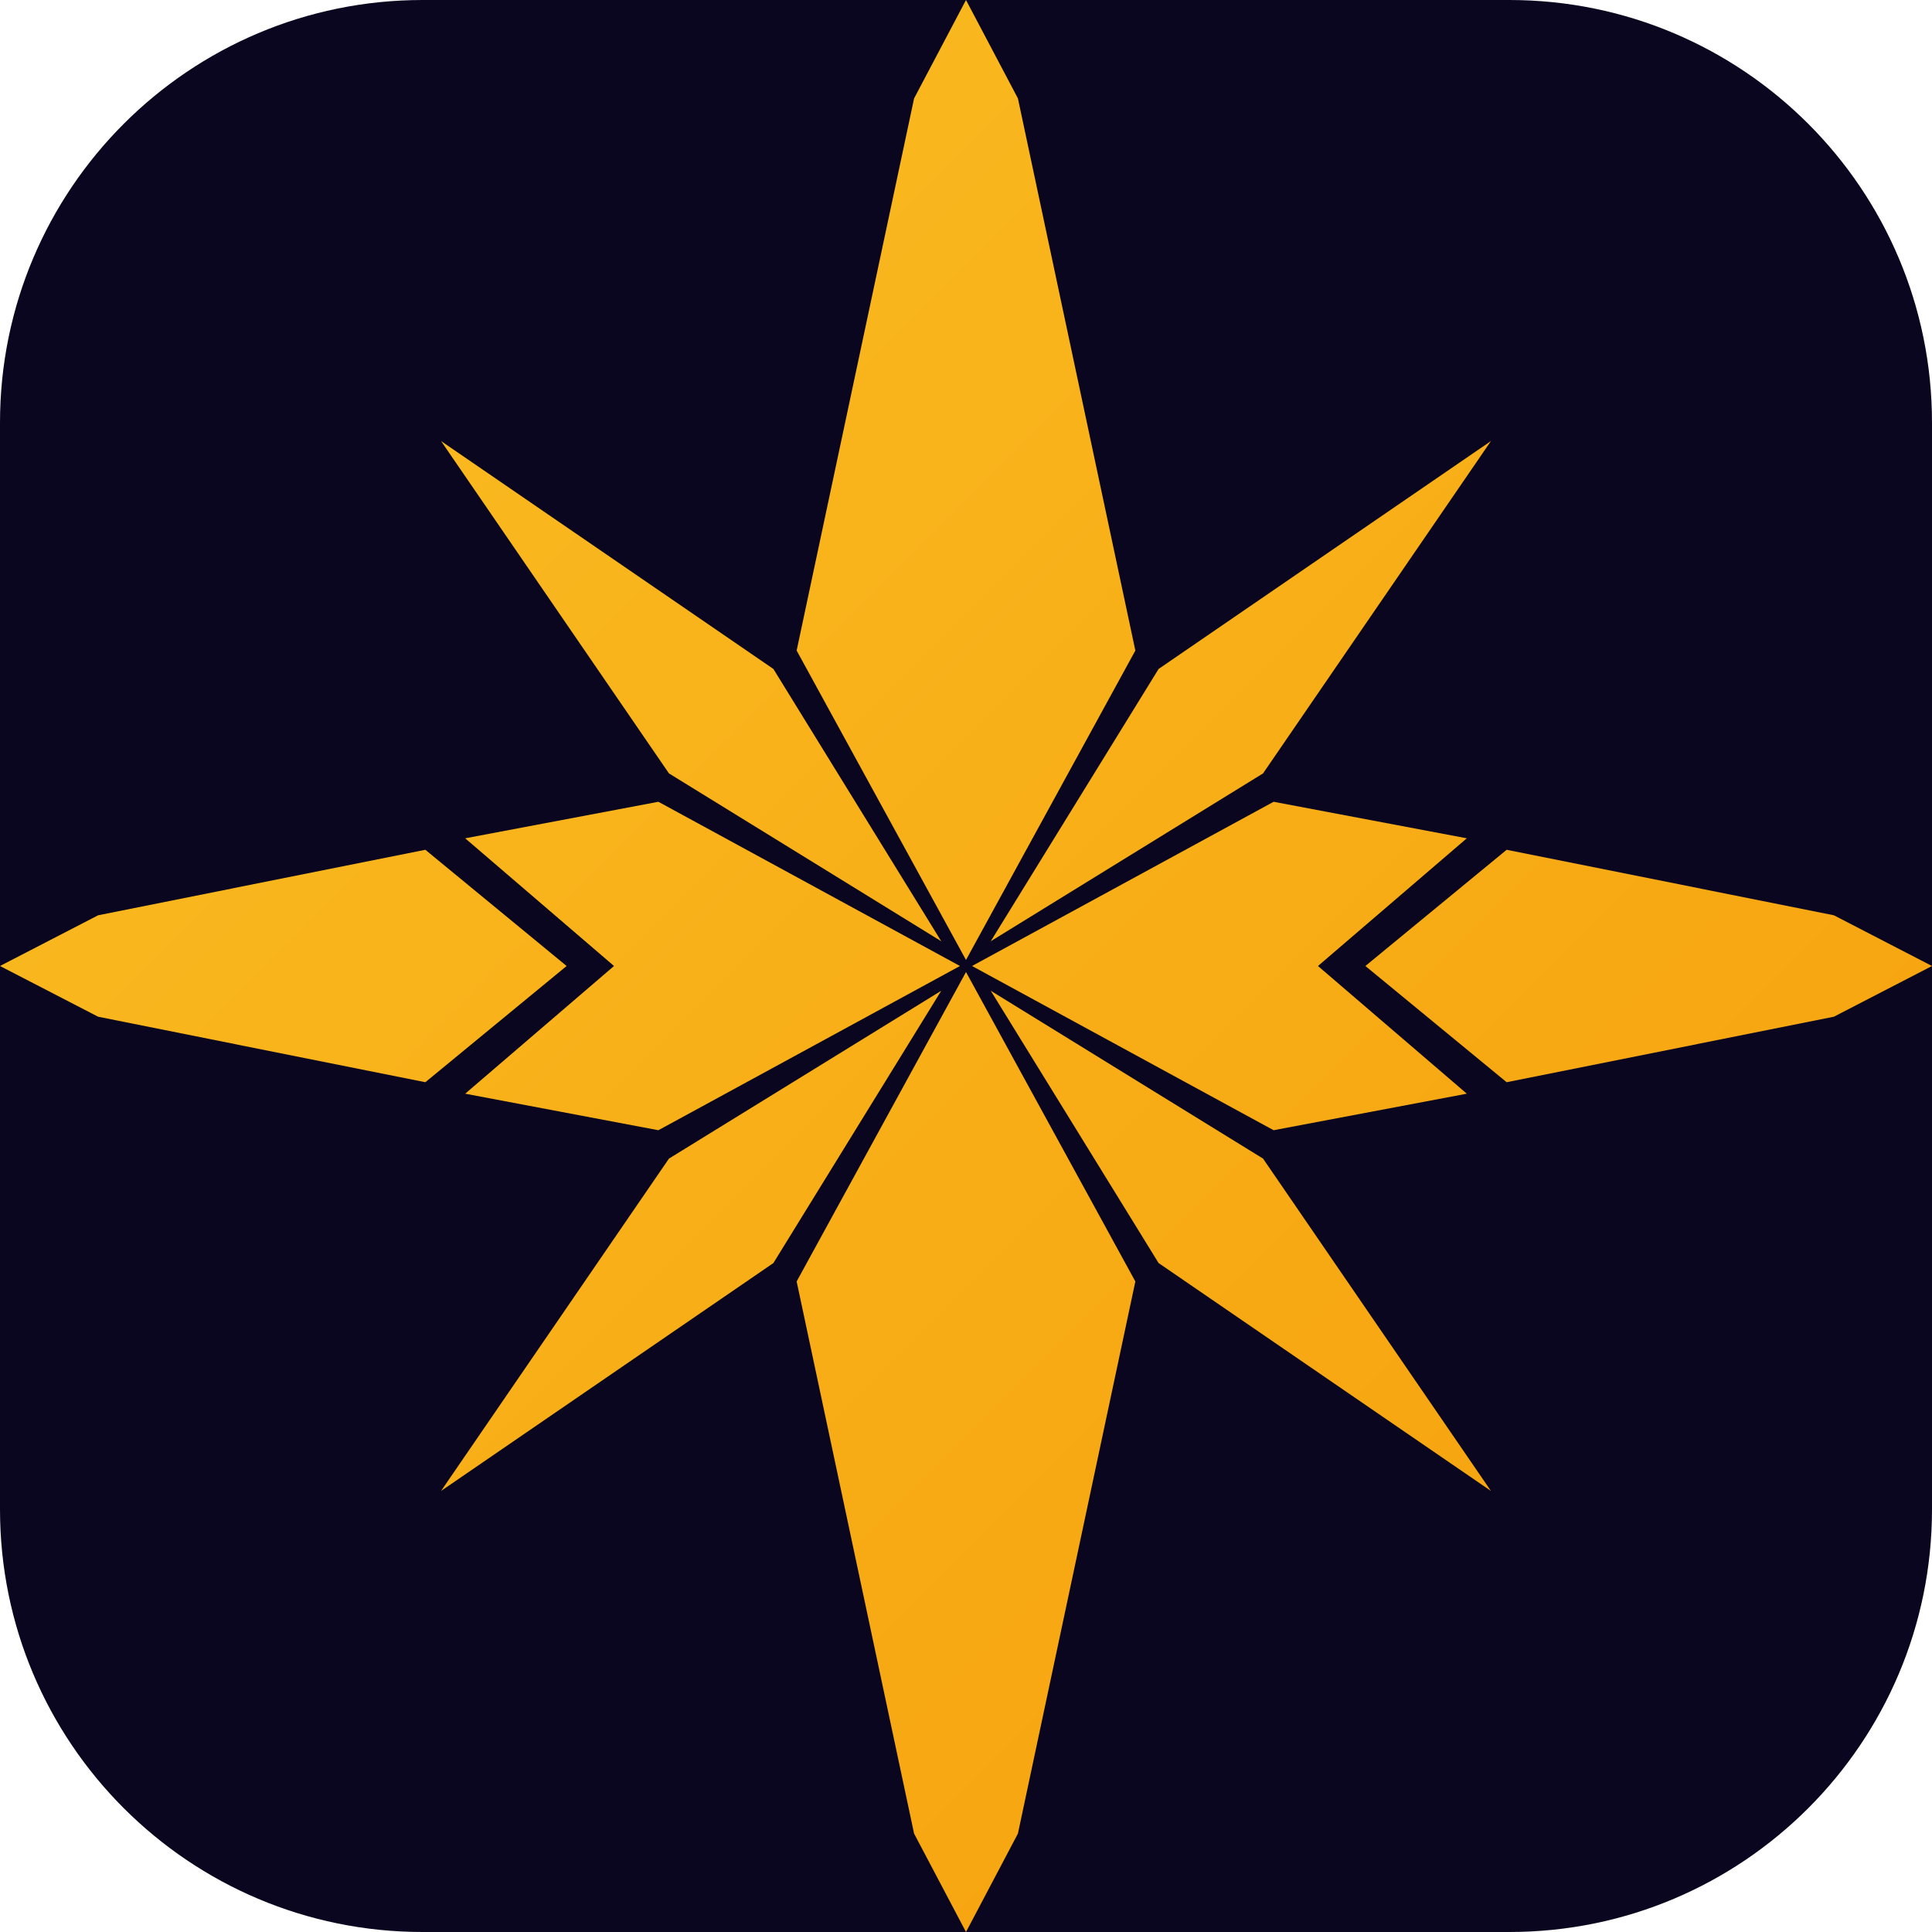
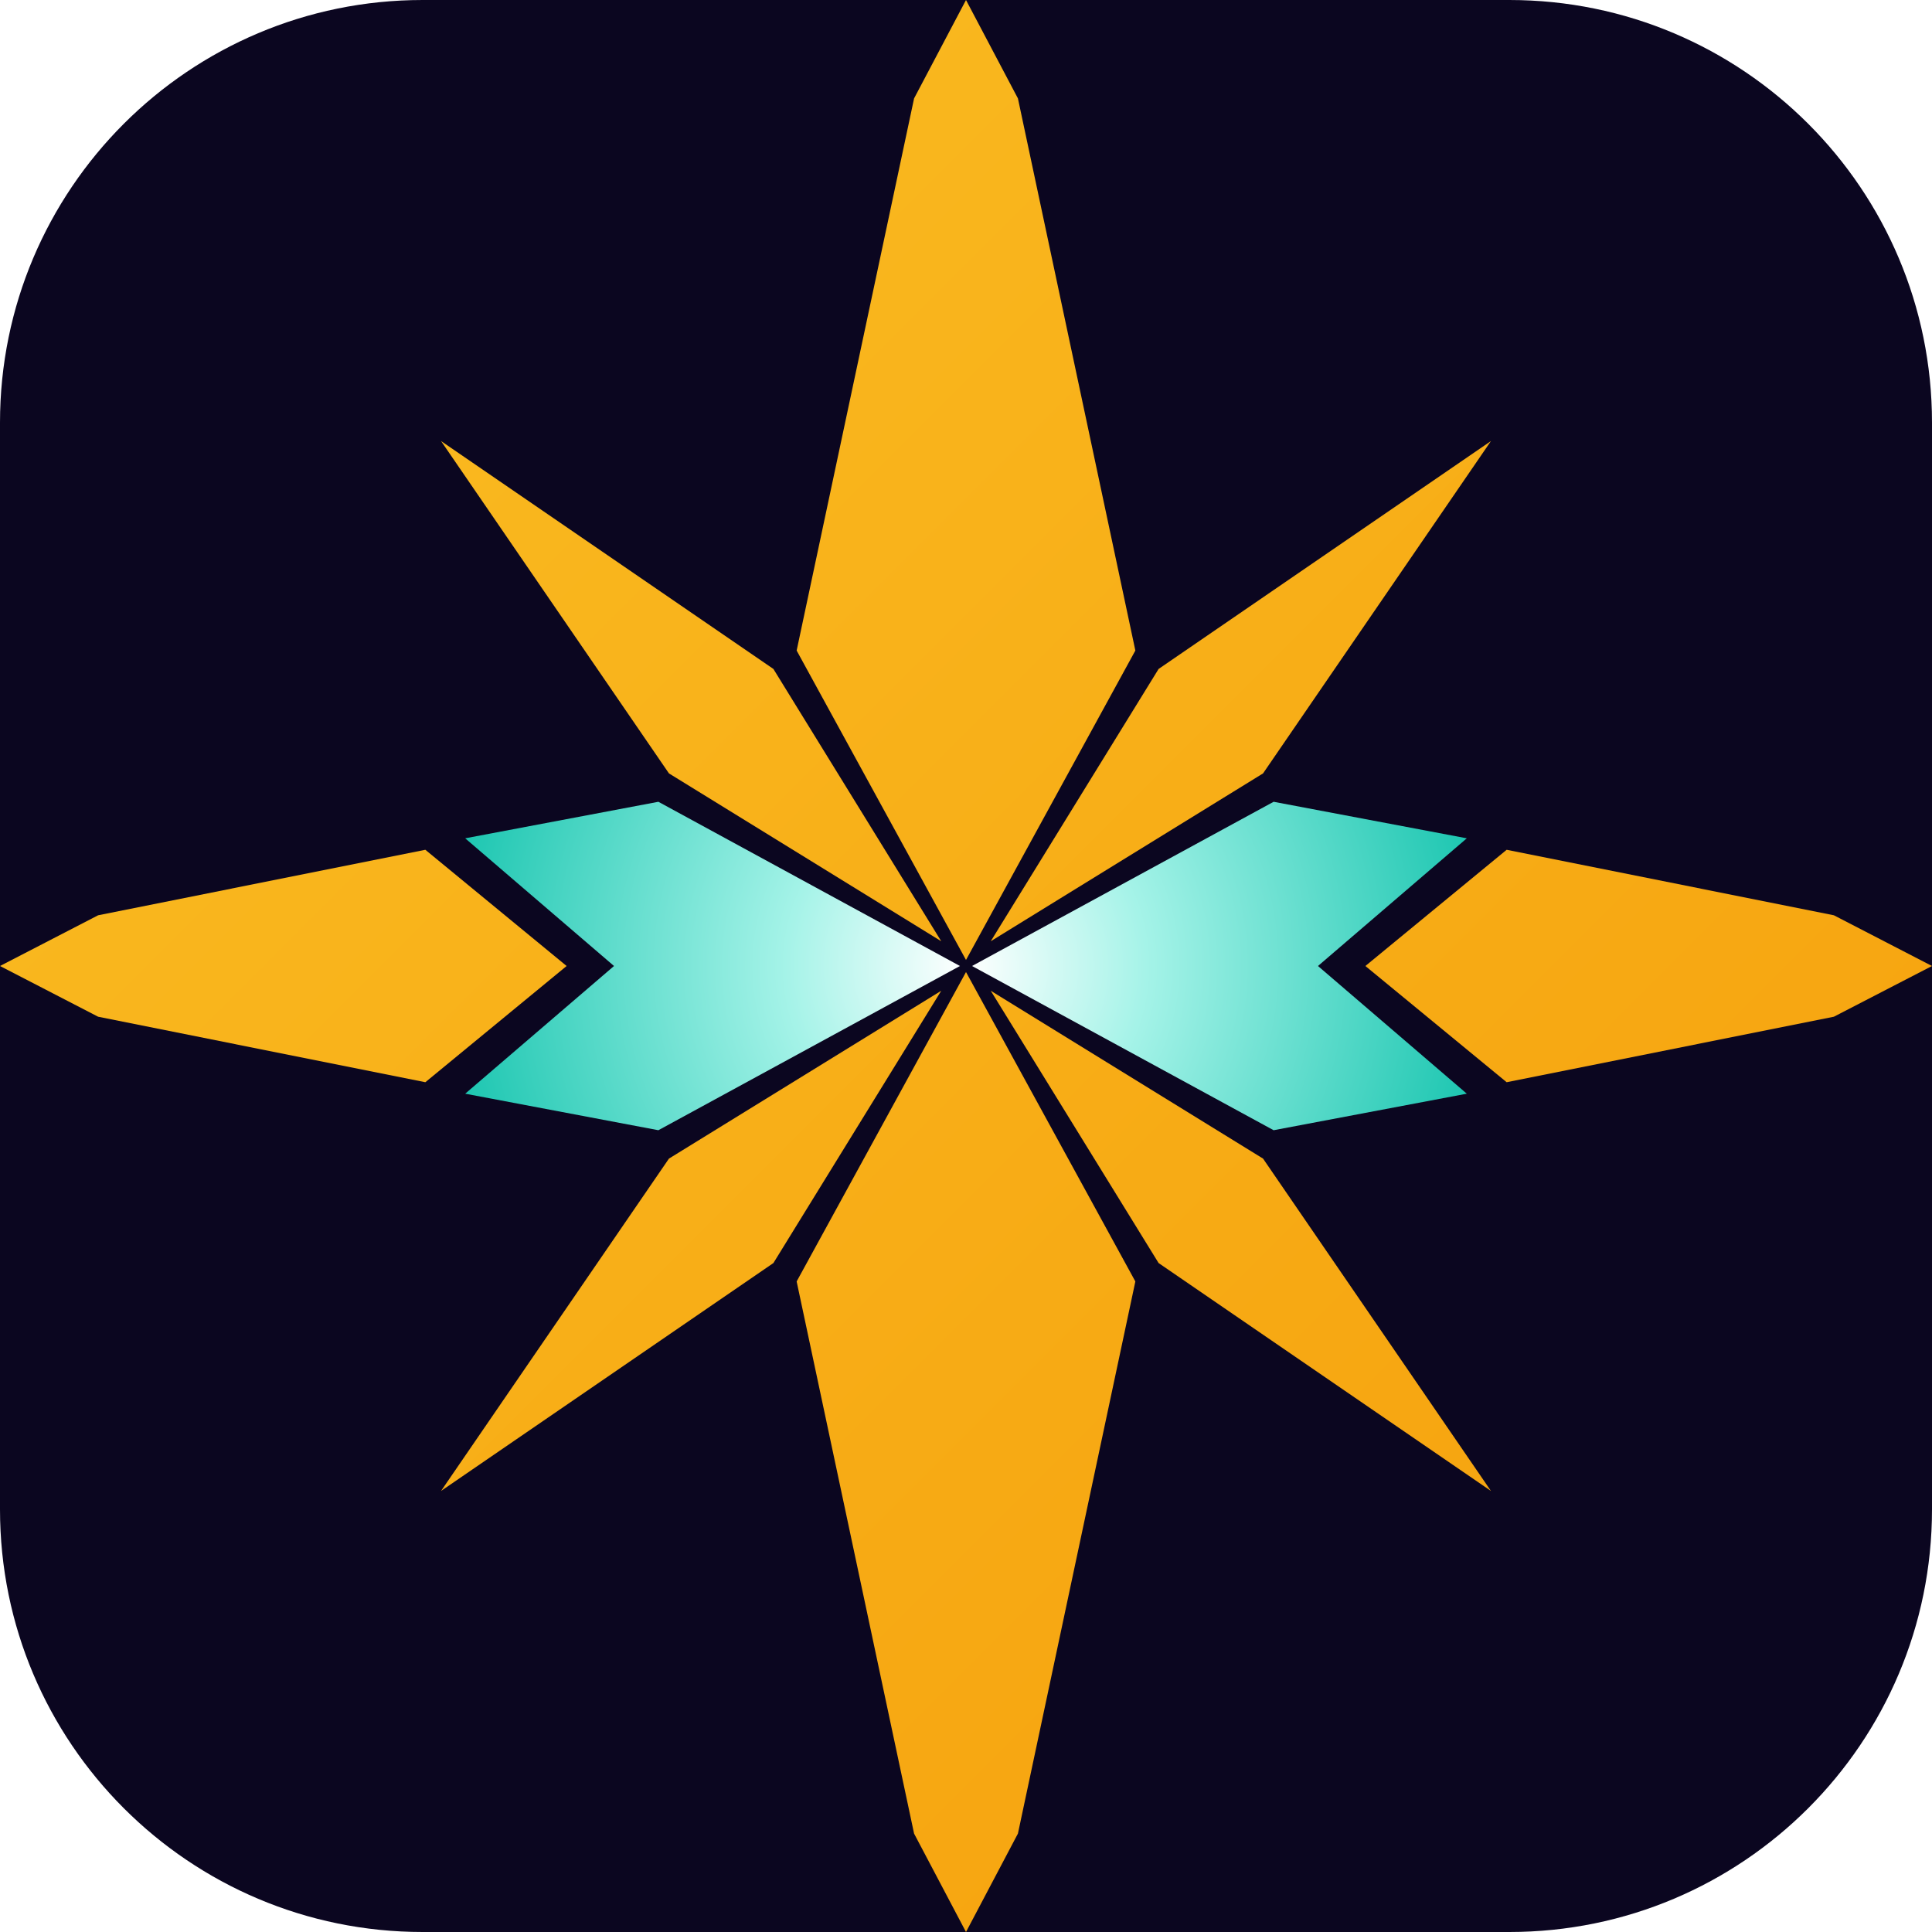
<svg xmlns="http://www.w3.org/2000/svg" viewBox="0 0 64 64">
  <defs>
    <linearGradient id="g" x1="0" y1="0" x2="64" y2="64" gradientUnits="userSpaceOnUse">
      <stop stop-color="#fbbf24" />
      <stop offset="1" stop-color="#f59e0b" />
    </linearGradient>
+     <radialGradient id="d" cx="32" cy="32" r="17" gradientUnits="userSpaceOnUse">
+       <stop stop-color="#ffffff" />
+       <stop offset="0.35" stop-color="#a5f3e8" />
+       <stop offset="1" stop-color="#1fc7b2" />
+     </radialGradient>
  </defs>
  <rect width="64" height="64" rx="14" fill="#0b0620" />
  <path fill="url(#g)" d="M32 0 L30.28 3.26 L26.39 21.55 L32 31.8 L37.61 21.55 L33.72 3.26 Z" />
  <path fill="url(#g)" d="M32 64 L30.28 60.74 L26.39 42.45 L32 32.2 L37.61 42.45 L33.72 60.74 Z" />
-   <path fill="url(#g)" d="M21.81 26.56 L15.41 27.77 L20.34 32 L15.41 36.23 L21.81 37.44 L31.8 32 Z" />
+   <path fill="url(#d)" d="M21.81 26.56 L15.41 27.77 L20.34 32 L15.41 36.23 L21.81 37.44 L31.8 32 Z" />
  <path fill="url(#g)" d="M0 32 L3.25 30.32 L14.09 28.15 L18.77 32 L14.09 35.85 L3.25 33.68 Z" />
-   <path fill="url(#g)" d="M42.19 26.56 L48.59 27.77 L43.66 32 L48.59 36.23 L42.19 37.44 L32.2 32 Z" />
+   <path fill="url(#d)" d="M42.19 26.56 L48.59 27.77 L43.66 32 L48.59 36.23 L42.19 37.44 L32.2 32 Z" />
  <path fill="url(#g)" d="M64 32 L60.75 30.32 L49.91 28.15 L45.23 32 L49.91 35.85 L60.75 33.68 Z" />
  <path fill="url(#g)" d="M32.82 31.18 L41.84 25.62 L49.39 14.61 L38.38 22.16 Z" />
  <path fill="url(#g)" d="M31.18 31.18 L25.62 22.16 L14.61 14.61 L22.16 25.62 Z" />
  <path fill="url(#g)" d="M32.82 32.82 L38.38 41.84 L49.39 49.39 L41.84 38.38 Z" />
  <path fill="url(#g)" d="M31.18 32.82 L22.16 38.38 L14.61 49.39 L25.62 41.84 Z" />
</svg>
